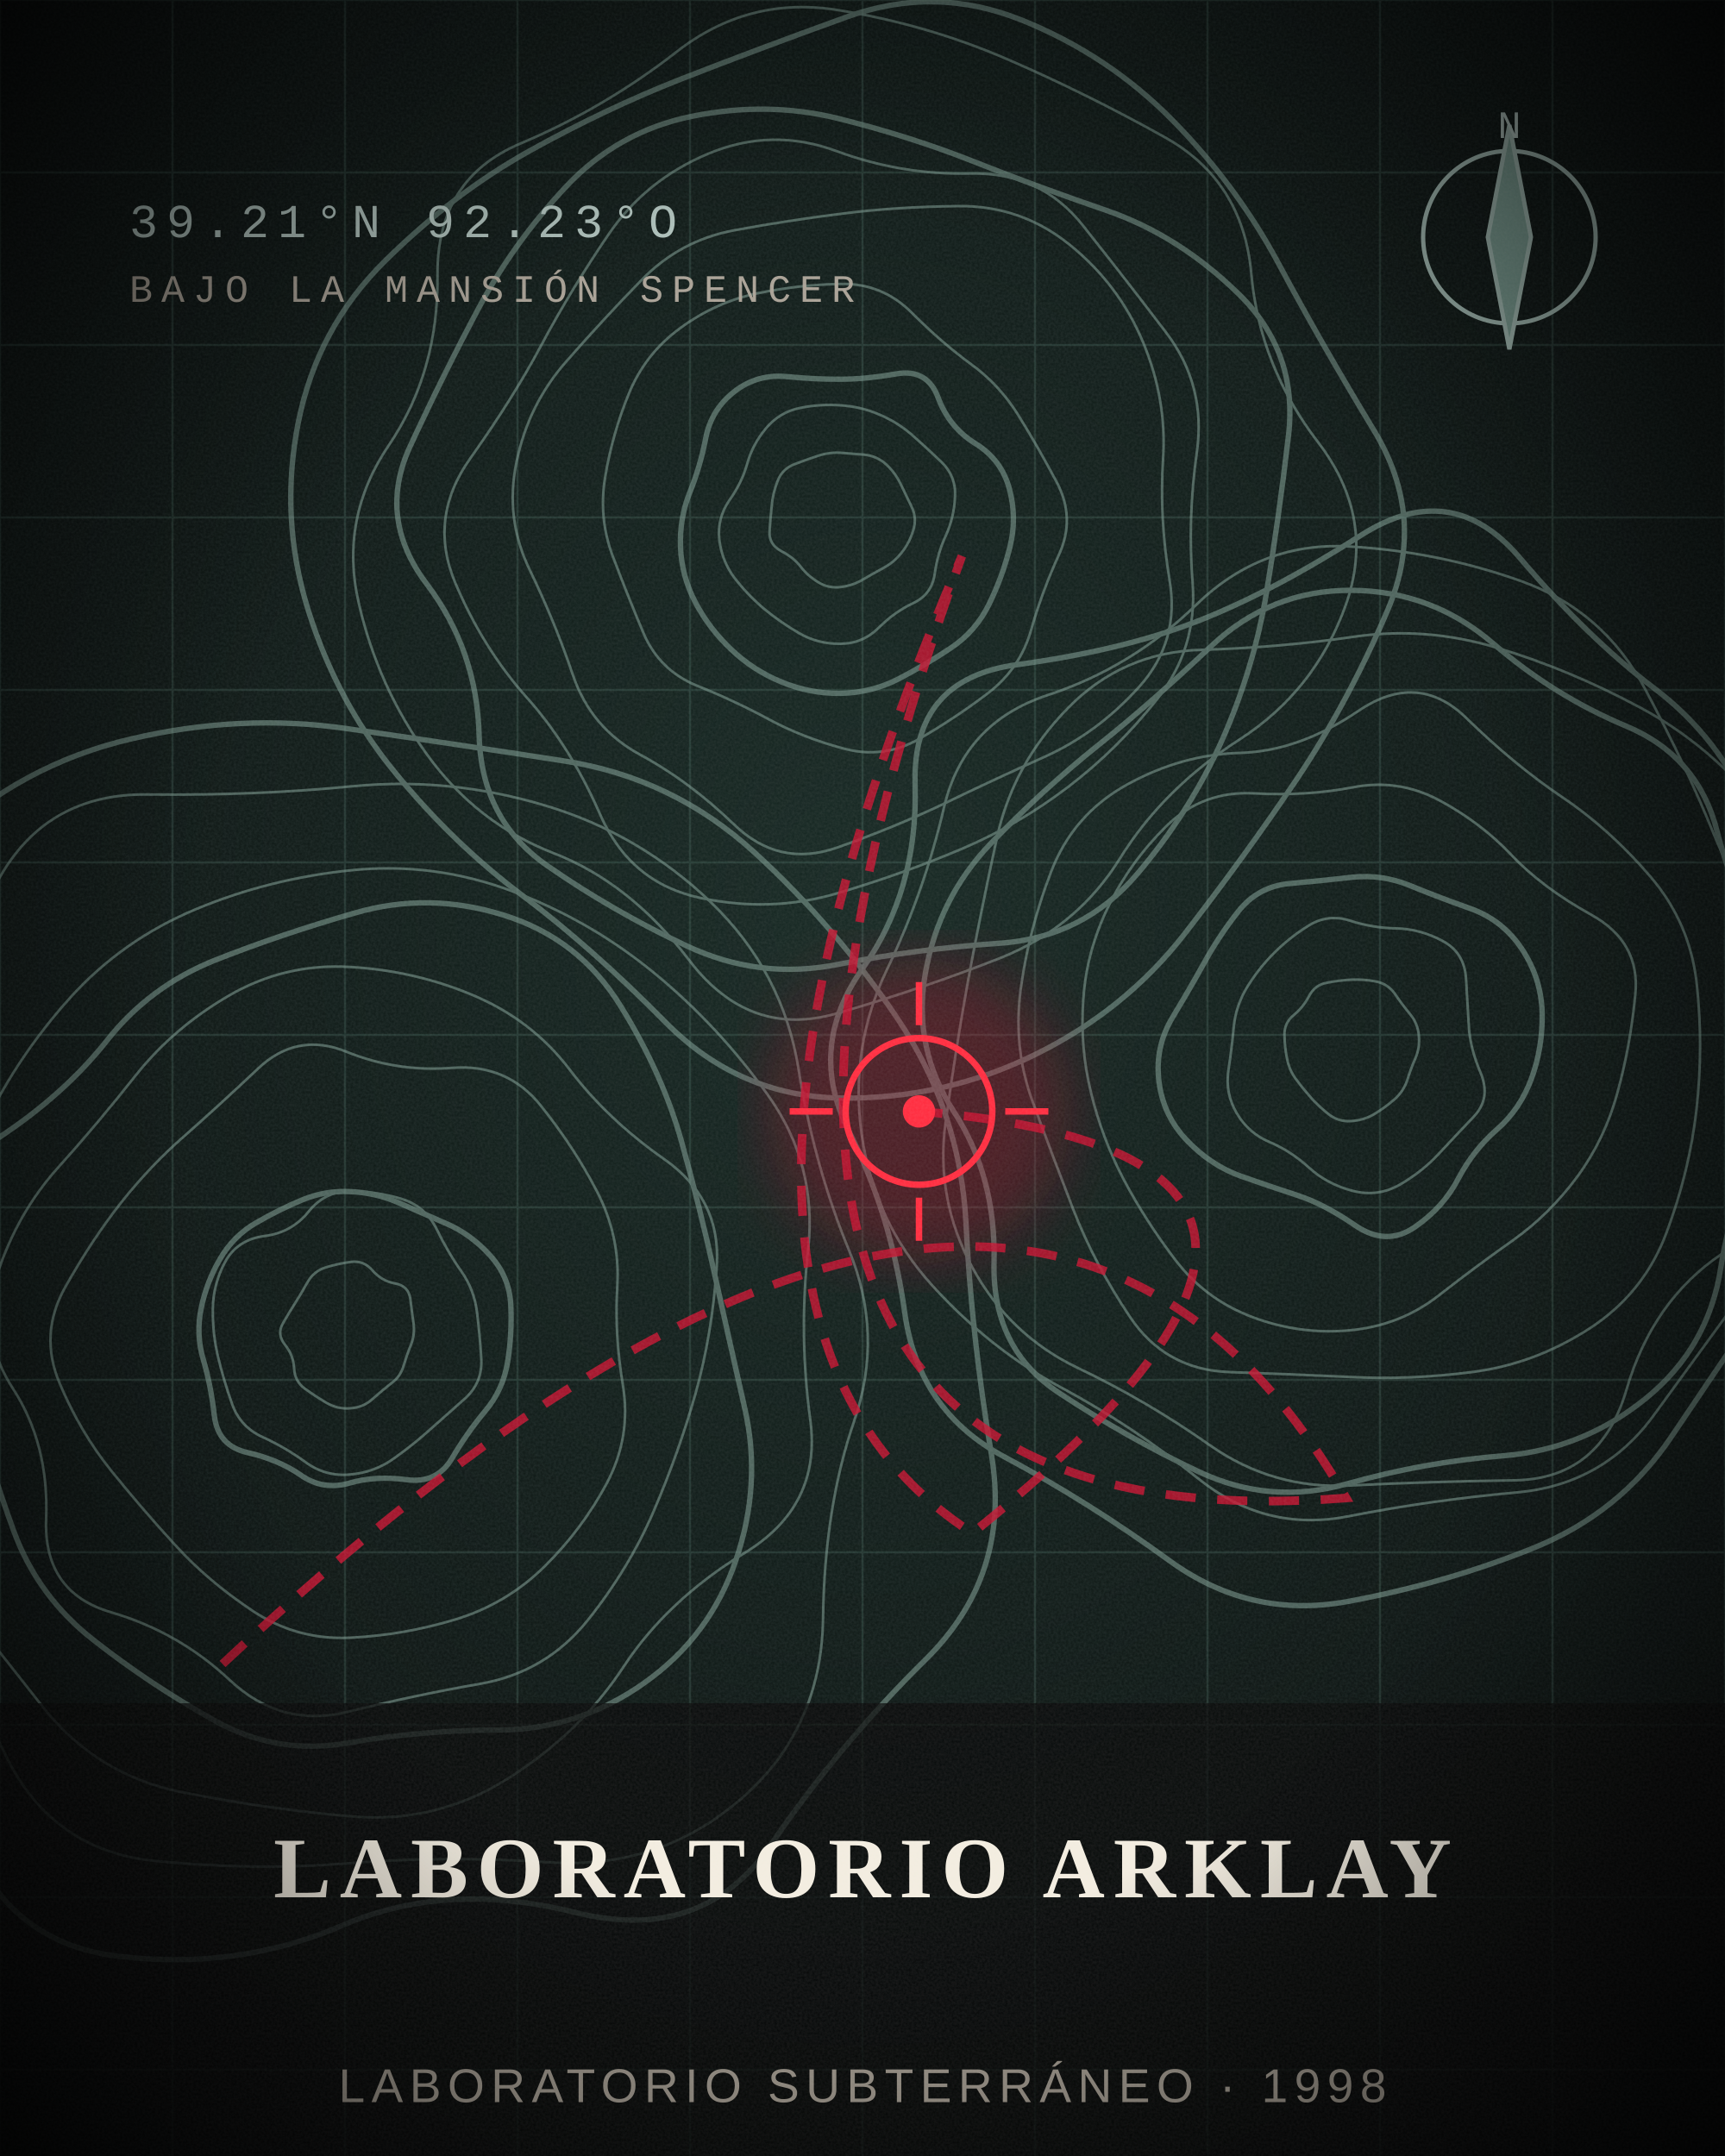
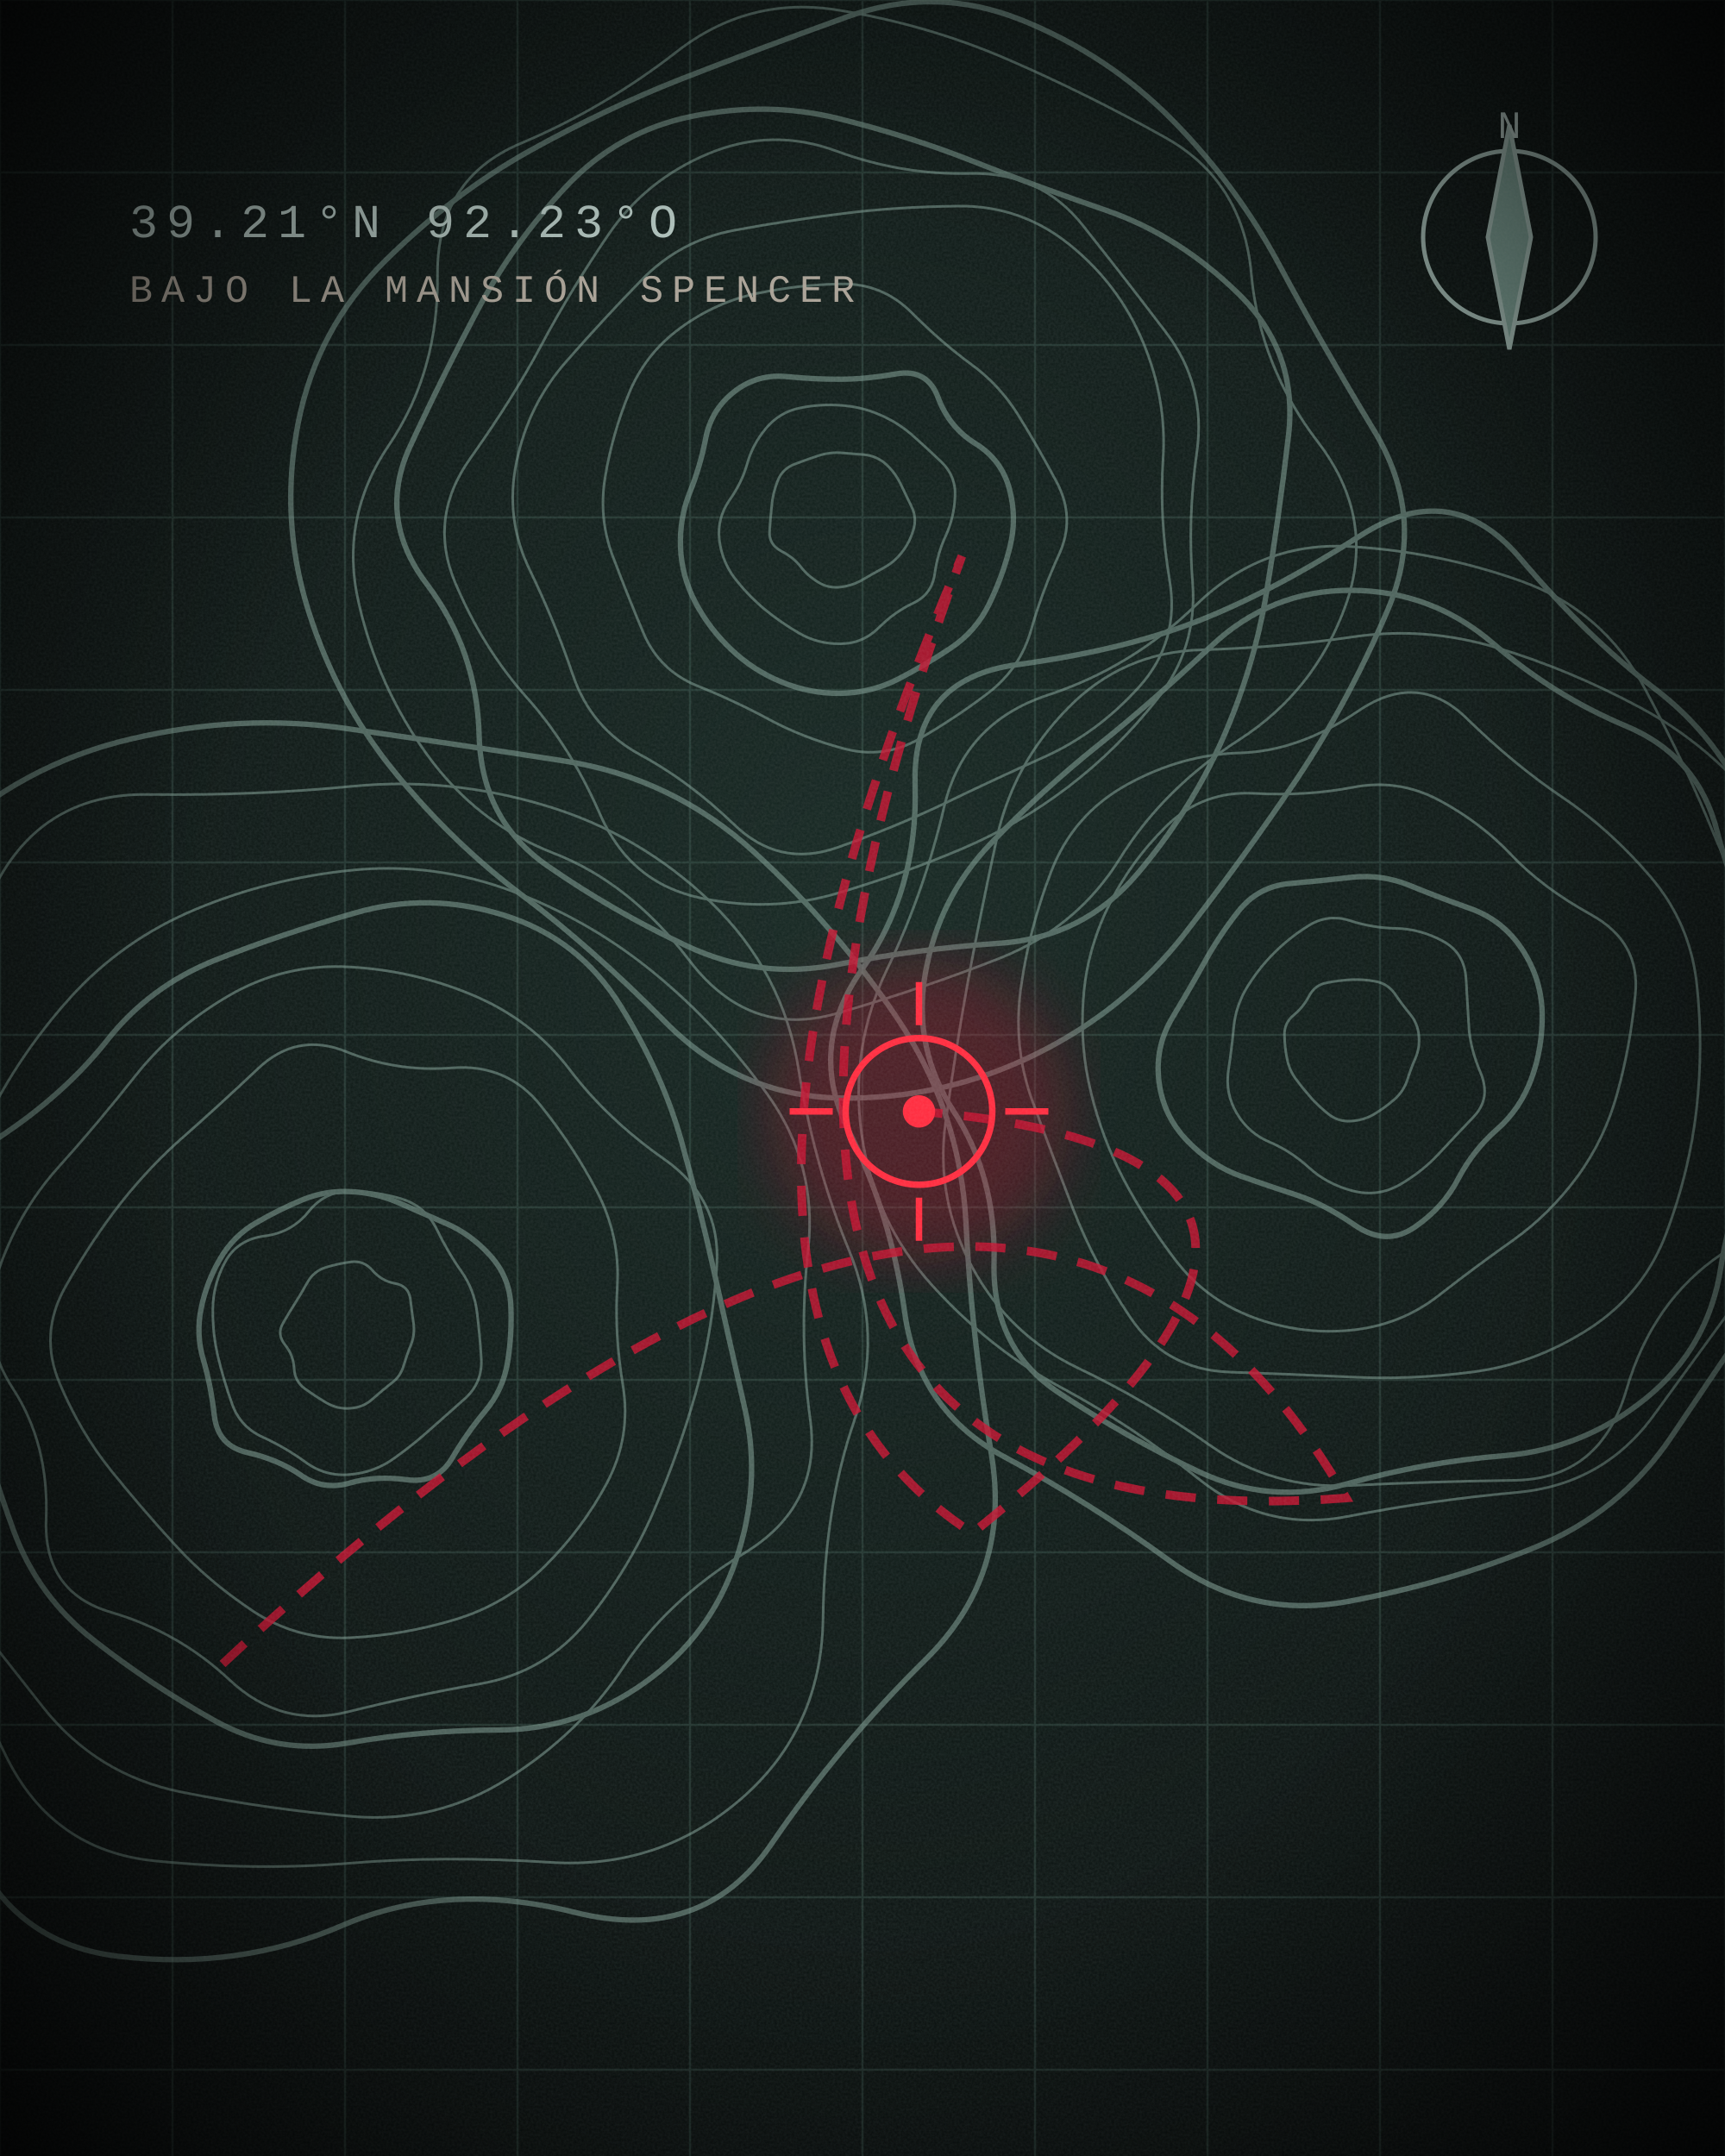
<svg xmlns="http://www.w3.org/2000/svg" viewBox="0 0 800 1000" width="800" height="1000" role="img" aria-label="Laboratorio Arklay">
  <defs>
    <radialGradient id="fondo" cx="50%" cy="42%" r="75%">
      <stop offset="0" stop-color="#26453b" />
      <stop offset=".6" stop-color="#0d1714" />
      <stop offset="1" stop-color="#050506" />
    </radialGradient>
    <radialGradient id="vineta" cx="50%" cy="50%" r="72%">
      <stop offset=".55" stop-color="#000" stop-opacity="0" />
      <stop offset="1" stop-color="#000" stop-opacity=".85" />
    </radialGradient>
    <filter id="grano" x="0" y="0" width="100%" height="100%">
      <feTurbulence type="fractalNoise" baseFrequency=".85" numOctaves="2" seed="28" />
      <feColorMatrix values="0 0 0 0 1  0 0 0 0 1  0 0 0 0 1  0 0 0 .09 0" />
    </filter>
    <filter id="brillo">
      <feGaussianBlur stdDeviation="14" />
    </filter>
  </defs>
  <rect width="800" height="1000" fill="url(#fondo)" />
  <rect width="800" height="1000" fill="#0a1310" opacity=".6" />
  <g stroke="#588073" stroke-width="1" opacity=".25">
    <line x1="0" y1="0" x2="0" y2="1000" />
    <line x1="80" y1="0" x2="80" y2="1000" />
    <line x1="160" y1="0" x2="160" y2="1000" />
    <line x1="240" y1="0" x2="240" y2="1000" />
    <line x1="320" y1="0" x2="320" y2="1000" />
    <line x1="400" y1="0" x2="400" y2="1000" />
    <line x1="480" y1="0" x2="480" y2="1000" />
    <line x1="560" y1="0" x2="560" y2="1000" />
    <line x1="640" y1="0" x2="640" y2="1000" />
    <line x1="720" y1="0" x2="720" y2="1000" />
    <line x1="800" y1="0" x2="800" y2="1000" />
    <line x1="0" y1="0" x2="800" y2="0" />
    <line x1="0" y1="80" x2="800" y2="80" />
    <line x1="0" y1="160" x2="800" y2="160" />
    <line x1="0" y1="240" x2="800" y2="240" />
    <line x1="0" y1="320" x2="800" y2="320" />
    <line x1="0" y1="400" x2="800" y2="400" />
    <line x1="0" y1="480" x2="800" y2="480" />
    <line x1="0" y1="560" x2="800" y2="560" />
    <line x1="0" y1="640" x2="800" y2="640" />
    <line x1="0" y1="720" x2="800" y2="720" />
    <line x1="0" y1="800" x2="800" y2="800" />
    <line x1="0" y1="880" x2="800" y2="880" />
    <line x1="0" y1="960" x2="800" y2="960" />
  </g>
  <g fill="none" stroke="#7f9e94" opacity=".55">
    <path d="M423.5 246.1 Q421.7 251.9 418.1 256.4 Q414.5 260.9 409.6 263.5 Q404.8 266.1 400.2 268.8 Q395.5 271.6 389.8 272.3 Q384.2 273 379.4 270 Q374.5 267 371.3 262.8 Q368.1 258.6 362.3 255.6 Q356.5 252.5 356.9 246.4 Q357.3 240.3 357.9 234.6 Q358.4 228.8 360.6 223.2 Q362.7 217.5 368.5 215.3 Q374.2 213.1 379.4 211.4 Q384.6 209.7 389.9 210 Q395.2 210.4 400.9 210.9 Q406.6 211.5 410.9 215.3 Q415.1 219.2 417.6 224.3 Q420 229.4 422.7 234.9 Q425.4 240.3 423.5 246.1Z" stroke-width="1.2" />
    <path d="M438.6 248.5 Q434.8 256.6 433.5 266.2 Q432.1 275.7 423.6 279.7 Q415 283.7 407.6 291.1 Q400.2 298.5 389.9 298.6 Q379.6 298.8 370.8 293.8 Q362 288.7 354.5 282.5 Q347.1 276.3 340.9 268.4 Q334.8 260.4 333.6 250.4 Q332.5 240.3 338.3 232 Q344.2 223.7 346.6 214.8 Q349.1 206 355.3 198.6 Q361.6 191.1 371.1 189.2 Q380.6 187.3 389.8 188 Q399.1 188.6 407.4 192.1 Q415.8 195.6 422.6 201.4 Q429.3 207.3 436.4 214.1 Q443.5 220.8 442.9 230.6 Q442.4 240.3 438.6 248.5Z" stroke-width="1.2" />
    <path d="M468.3 254 Q464.9 267.6 458.7 280.2 Q452.6 292.8 440.9 300.6 Q429.2 308.4 416.7 314.9 Q404.2 321.3 389.9 321.6 Q375.6 321.8 362.4 316.3 Q349.2 310.9 339.1 301.2 Q328.9 291.6 322.5 279.4 Q316.1 267.2 315.6 253.8 Q315.1 240.3 319.9 228.4 Q324.7 216.6 327.3 203.2 Q329.9 189.9 340.6 181.6 Q351.3 173.3 365 174.7 Q378.6 176 390 175.9 Q401.3 175.9 415.7 173.4 Q430.1 170.9 435.1 184.5 Q440.2 198.2 452.3 205.7 Q464.5 213.2 468.1 226.7 Q471.8 240.3 468.3 254Z" stroke-width="2.5" />
    <path d="M491.1 257.3 Q483.3 274.3 478.2 292.2 Q473.1 310.1 458.2 321.5 Q443.4 332.8 426.5 342.6 Q409.7 352.3 390.9 347.1 Q372 342 356.5 333.6 Q341 325.2 323.4 318.1 Q305.8 311 298.4 293.6 Q291.1 276.3 284.3 258.3 Q277.4 240.3 280.7 221 Q283.9 201.7 291.5 182.9 Q299.1 164.1 315.6 152.1 Q332.1 140 351.5 136 Q370.9 132 390 131.7 Q409.2 131.3 423 145.2 Q436.9 159.1 450.2 168.8 Q463.6 178.5 472.4 192.8 Q481.3 207.1 490.1 223.7 Q498.9 240.3 491.1 257.3Z" stroke-width="1.2" />
    <path d="M542.4 269 Q547.3 297.6 528.1 318.8 Q508.8 340.1 484.5 351 Q460.2 361.9 437.7 372.8 Q415.2 383.6 388.3 393.1 Q361.3 402.6 340.4 382.4 Q319.6 362.3 296.8 350 Q274 337.6 265.7 313.1 Q257.4 288.6 245.7 264.4 Q234 240.3 239.6 214 Q245.1 187.6 262.5 167.8 Q279.9 147.9 297.7 129.7 Q315.6 111.4 340.6 106.8 Q365.6 102.2 390.5 99.1 Q415.4 95.9 444.6 95.6 Q473.7 95.3 496.3 113.7 Q519 132.1 530.1 158.7 Q541.2 185.3 539.4 212.8 Q537.6 240.3 542.4 269Z" stroke-width="1.2" />
    <path d="M587.3 275.2 Q581.5 310 566.8 343.2 Q552.1 376.3 527.2 405.6 Q502.3 434.8 463.7 437.5 Q425.2 440.1 388.7 447.3 Q352.2 454.6 318.4 438.7 Q284.6 422.9 253.9 401.6 Q223.2 380.3 222.2 341 Q221.2 301.7 198 271 Q174.7 240.3 190.3 206.8 Q205.8 173.3 221.9 143.1 Q238 112.8 262.2 86.9 Q286.4 60.9 321.1 53.9 Q355.9 46.9 388.5 54.9 Q421.2 63 450.2 74.4 Q479.1 85.9 512.8 97.5 Q546.4 109 574.2 136.1 Q602 163.1 597.6 201.7 Q593.1 240.3 587.3 275.2Z" stroke-width="2.5" />
    <path d="M553.1 270.4 Q555.4 300.5 536.7 324.2 Q518 347.8 495.1 365.2 Q472.1 382.7 445.6 393.9 Q419 405.2 388.4 414.3 Q357.7 423.4 324.9 416.5 Q292.2 409.6 278.3 377.7 Q264.3 345.8 244.1 323.3 Q224 300.7 211.2 270.5 Q198.4 240.3 218.1 212.6 Q237.8 184.9 251.1 160 Q264.4 135 281.9 109.2 Q299.3 83.4 328.7 71.2 Q358 59 388 70.1 Q418 81.2 450.3 80.5 Q482.7 79.8 502.3 104.7 Q522 129.5 540.7 154.1 Q559.4 178.6 555.1 209.5 Q550.7 240.3 553.1 270.4Z" stroke-width="1.2" />
    <path d="M624.2 280.4 Q610 320.4 574.7 343.1 Q539.5 365.8 519.5 398 Q499.6 430.1 464 444.3 Q428.4 458.4 387.9 470.1 Q347.4 481.7 319.8 445.6 Q292.3 409.5 256.7 395.7 Q221.2 381.9 198.2 350.2 Q175.2 318.5 166.3 279.4 Q157.4 240.3 180.4 206.4 Q203.4 172.4 202.9 127.7 Q202.5 83 241.3 66.6 Q280.2 50.2 313.7 24.1 Q347.2 -2.1 388.8 4.7 Q430.3 11.5 467 27.4 Q503.7 43.3 540.1 63.6 Q576.4 83.8 580.3 126.8 Q584.1 169.7 611.2 205 Q638.3 240.3 624.2 280.4Z" stroke-width="1.2" />
    <path d="M643.5 283.1 Q625.2 325.9 601.2 361.7 Q577.1 397.4 549.5 433 Q521.8 468.7 479.7 489.3 Q437.5 509.9 390.1 509.3 Q342.7 508.6 308.7 474.2 Q274.8 439.8 242.5 415.5 Q210.1 391.2 183.2 358.3 Q156.2 325.4 142.9 282.9 Q129.6 240.3 138.3 196.1 Q147.1 151.9 178.8 120.8 Q210.4 89.6 245.4 70.1 Q280.4 50.6 316 36.6 Q351.6 22.7 392.6 7.9 Q433.5 -6.9 473.8 9.3 Q514 25.5 543.8 55.8 Q573.7 86.2 593.2 122.7 Q612.7 159.2 637.3 199.8 Q661.8 240.3 643.5 283.1Z" stroke-width="2.5" />
    <path d="M190.6 623.7 Q188.7 628.4 187.2 633.4 Q185.8 638.4 181.6 641.5 Q177.5 644.7 173 648.7 Q168.6 652.8 162.5 653.2 Q156.5 653.7 151.3 650.6 Q146.1 647.5 141.4 644.1 Q136.7 640.7 136.4 634.7 Q136.1 628.6 132.2 623.8 Q128.3 618.9 131.2 613.8 Q134.2 608.6 137 604.2 Q139.8 599.8 142.7 594.6 Q145.6 589.5 151.2 587.8 Q156.8 586.1 162.7 585.3 Q168.7 584.5 172.8 589.3 Q176.9 594.1 183.2 595.3 Q189.5 596.4 190.3 602.5 Q191 608.6 191.8 613.8 Q192.5 618.9 190.6 623.7Z" stroke-width="1.2" />
    <path d="M223.2 630.1 Q223.9 641.3 215.5 648.8 Q207.1 656.3 199.5 663 Q192 669.8 182.9 676.3 Q173.9 682.9 162.4 683.9 Q151 685 141.7 678.2 Q132.4 671.4 121.9 666.6 Q111.4 661.9 107.6 651.1 Q103.8 640.4 101.2 629.7 Q98.6 618.9 98.7 607.3 Q98.8 595.7 104.4 585.3 Q110.1 574.9 122.7 573.3 Q135.3 571.7 143.1 562 Q150.9 552.3 162.6 552.5 Q174.3 552.6 185.7 555.9 Q197.1 559.2 202.5 570.1 Q207.8 581 213.9 589.6 Q219.9 598.1 221.2 608.5 Q222.5 618.9 223.2 630.1Z" stroke-width="1.2" />
    <path d="M235.4 631.8 Q233.3 644.7 225 654.5 Q216.7 664.4 209.7 676.3 Q202.6 688.3 188.4 686.3 Q174.2 684.4 162 687.9 Q149.8 691.4 139.5 684.2 Q129.1 677 115 673.8 Q101 670.7 99.4 656.6 Q97.8 642.5 94.3 630.7 Q90.8 618.9 93.3 606.8 Q95.8 594.6 102 584 Q108.2 573.3 118.7 567.2 Q129.2 561.1 140 556.6 Q150.8 552.1 162.5 552.7 Q174.2 553.2 184.7 557.8 Q195.3 562.4 206.7 567.4 Q218.2 572.3 227.2 582.2 Q236.3 592.1 236.9 605.5 Q237.5 618.9 235.4 631.8Z" stroke-width="2.5" />
    <path d="M288.9 642.6 Q292.8 666.3 281.5 687.8 Q270.1 709.2 252.5 726.6 Q234.8 744 211 751.2 Q187.2 758.4 162.4 759.6 Q137.6 760.8 117.1 747.1 Q96.5 733.4 81.3 716.7 Q66 700 51.7 682.3 Q37.3 664.5 27.7 641.7 Q18 618.9 30.2 597.1 Q42.5 575.2 56 558 Q69.5 540.9 85.5 526.9 Q101.4 512.9 119.6 495.7 Q137.8 478.4 160.9 487.9 Q184.1 497.3 209.6 495.3 Q235.1 493.3 250.7 512.7 Q266.2 532 276.9 552.7 Q287.6 573.4 286.3 596.2 Q284.9 618.9 288.9 642.6Z" stroke-width="1.2" />
    <path d="M322.5 646.6 Q314.6 674.3 303.2 700.8 Q291.8 727.4 272.5 751.6 Q253.1 775.7 222.6 781 Q192.1 786.3 161.3 794 Q130.4 801.6 106.6 779.3 Q82.9 757 51.5 747.8 Q20 738.6 21.4 704.2 Q22.7 669.9 6.2 644.4 Q-10.4 618.9 -1.2 590.8 Q8 562.7 26.8 541.7 Q45.6 520.8 63 498.7 Q80.5 476.7 106.3 461.7 Q132.2 446.7 162.3 448.5 Q192.4 450.2 219.6 461.7 Q246.8 473.2 264.2 496.1 Q281.6 519.1 308.1 537.7 Q334.6 556.3 332.4 587.6 Q330.3 618.9 322.5 646.6Z" stroke-width="1.2" />
    <path d="M345.5 653.7 Q353.3 688.4 341.3 723.6 Q329.4 758.9 298.9 780.5 Q268.4 802.2 231.7 802.4 Q195 802.5 161.6 808.4 Q128.2 814.3 98.7 797.6 Q69.1 780.9 43.4 760.7 Q17.6 740.6 6.4 710.2 Q-4.7 679.9 -12.4 649.4 Q-20.1 618.9 -25.9 583.6 Q-31.7 548.2 -0.9 527.9 Q29.9 507.6 49.7 482.5 Q69.4 457.5 99.6 445.4 Q129.9 433.4 164.4 423.5 Q198.8 413.5 233.7 424.5 Q268.6 435.4 287.8 466.6 Q307.1 497.7 315.9 528.9 Q324.6 560 331.1 589.5 Q337.6 618.9 345.5 653.7Z" stroke-width="2.5" />
    <path d="M375.8 658.7 Q381.1 698.5 345.3 720.3 Q309.5 742.2 289.3 772.9 Q269.2 803.6 235.9 824.7 Q202.6 845.9 163.2 842.5 Q123.8 839.1 84.2 831.2 Q44.7 823.3 19.7 791.5 Q-5.2 759.8 -29.8 728.8 Q-54.4 697.9 -60.1 658.4 Q-65.9 618.9 -43.8 585.4 Q-21.7 551.9 -6.6 520.7 Q8.4 489.6 32.6 462.7 Q56.9 435.8 91.1 421.6 Q125.3 407.4 163.3 403.6 Q201.3 399.8 237.4 413.3 Q273.6 426.8 303.4 451.3 Q333.2 475.8 356.2 508 Q379.1 540.1 374.8 579.5 Q370.4 618.9 375.8 658.7Z" stroke-width="1.2" />
    <path d="M396.2 658.9 Q382.4 698.9 381.7 750.6 Q381 802.2 343.4 834.6 Q305.8 867 255.5 863.8 Q205.2 860.6 162 864.2 Q118.7 867.8 71.6 863.1 Q24.4 858.3 2.9 814.7 Q-18.6 771 -35.7 734.2 Q-52.7 697.3 -58.9 658.1 Q-65.1 618.9 -58.8 579.8 Q-52.5 540.6 -39.1 500.8 Q-25.7 460.9 -4 414.5 Q17.7 368 68.1 368.5 Q118.6 369.1 163.4 364.7 Q208.2 360.3 252.5 373.5 Q296.7 386.7 329.9 418.7 Q363.1 450.8 370.3 495.7 Q377.6 540.7 393.7 579.8 Q409.9 618.9 396.2 658.9Z" stroke-width="1.2" />
    <path d="M459.8 674.7 Q469.1 730.5 429.2 769.8 Q389.3 809.1 357.6 855.5 Q325.9 901.8 266.6 887 Q207.3 872.2 158.9 893 Q110.6 913.9 55.2 907.4 Q-0.2 901 -18.2 843.4 Q-36.2 785.8 -76.9 753.4 Q-117.6 720.9 -113.8 669.9 Q-110 618.9 -96.1 574.4 Q-82.3 529.8 -74.3 478.3 Q-66.4 426.8 -28.2 390.7 Q10 354.5 60.9 342.7 Q111.8 330.8 161.3 338 Q210.9 345.1 261.3 352.9 Q311.8 360.6 349.8 395.3 Q387.8 430 416.6 473 Q445.4 516 448 567.5 Q450.5 618.9 459.8 674.7Z" stroke-width="2.5" />
    <path d="M656.4 490.9 Q654.2 495.9 652.6 501.1 Q650.9 506.2 646.7 509.9 Q642.6 513.5 637.6 516.6 Q632.6 519.6 626.6 520 Q620.5 520.4 615.8 516.5 Q611.1 512.7 607.6 508.7 Q604.1 504.7 601 500.5 Q597.9 496.3 596.9 491.1 Q595.8 485.9 595.7 480.2 Q595.5 474.5 599.9 470.9 Q604.4 467.2 607.1 462 Q609.8 456.8 615.5 455.8 Q621.1 454.7 626.7 454.4 Q632.2 454.1 638 455.2 Q643.7 456.3 647 461.1 Q650.3 466 653.9 470.3 Q657.5 474.6 658 480.2 Q658.6 485.9 656.4 490.9Z" stroke-width="1.2" />
    <path d="M686.7 497.7 Q691.6 509.5 683.4 518 Q675.2 526.6 667.5 534.9 Q659.8 543.3 649.3 549.4 Q638.9 555.4 627.2 552.3 Q615.4 549.2 607.1 541.6 Q598.8 534 589 529.8 Q579.1 525.7 573.6 516.4 Q568.1 507.1 569.7 496.5 Q571.3 485.9 572.2 476.1 Q573.2 466.4 578.3 458 Q583.4 449.6 590.4 442.5 Q597.4 435.3 606.6 429.5 Q615.7 423.7 626 427 Q636.4 430.4 647.4 430.6 Q658.4 430.8 668.8 436.3 Q679.2 441.7 679.9 454 Q680.6 466.2 681.2 476 Q681.7 485.9 686.7 497.7Z" stroke-width="1.2" />
    <path d="M710.3 500.1 Q705.1 514.4 694.2 523.9 Q683.3 533.4 676.3 546.7 Q669.4 560 656.2 569.1 Q642.9 578.3 628.4 568.3 Q613.8 558.3 601.6 554.4 Q589.3 550.4 575.4 545.5 Q561.5 540.5 550.5 529 Q539.5 517.6 537.5 501.7 Q535.5 485.9 543.6 472.2 Q551.8 458.6 558.5 446.5 Q565.2 434.3 574.3 422.7 Q583.5 411.1 598.2 409.8 Q613 408.5 626.9 406.9 Q640.8 405.4 653.8 410.7 Q666.9 416.1 681.9 421.4 Q697 426.8 705.9 440.3 Q714.8 453.8 715.2 469.8 Q715.5 485.9 710.3 500.1Z" stroke-width="2.5" />
    <path d="M750 507.2 Q744.1 528.6 731.4 545.9 Q718.7 563.1 701.9 575.1 Q685 587 667.2 600.9 Q649.4 614.8 626.2 617 Q603.1 619.2 581.1 611 Q559.1 602.8 545.1 584.4 Q531.1 566 521.1 547 Q511.1 527.9 506 506.9 Q500.8 485.9 502.4 463.5 Q503.9 441.2 514 420.5 Q524.1 399.8 540.9 383.2 Q557.8 366.6 581.9 368 Q606.1 369.3 627.3 365.2 Q648.6 361 667.7 371.3 Q686.8 381.6 701 396.6 Q715.1 411.6 738 424.3 Q760.9 437 758.4 461.4 Q756 485.9 750 507.2Z" stroke-width="1.2" />
    <path d="M786.8 514.4 Q783.6 543 773 571.4 Q762.5 599.8 737 616.3 Q711.4 632.8 682.6 636.4 Q653.8 640.1 626.8 638.7 Q599.9 637.4 570.1 636.4 Q540.3 635.3 523.9 610.6 Q507.4 585.9 497.8 561.1 Q488.2 536.2 478.9 511 Q469.7 485.9 473.4 458.6 Q477.1 431.4 487.4 404.5 Q497.7 377.6 522.9 363.8 Q548.1 349.9 575.3 349.2 Q602.4 348.4 629.9 329.8 Q657.4 311.1 679.9 332.9 Q702.3 354.8 724.6 369.8 Q746.9 384.9 765.5 406.7 Q784.1 428.5 787 457.2 Q790 485.9 786.8 514.4Z" stroke-width="1.2" />
    <path d="M825.3 518.1 Q803.8 550.4 798.1 587.7 Q792.4 625 763.3 648.6 Q734.2 672.2 697.4 675.2 Q660.5 678.1 624.8 688.2 Q589.1 698.3 555.7 682.5 Q522.2 666.6 491.2 646.1 Q460.1 625.6 461 585.7 Q462 545.8 442.5 515.8 Q423 485.9 429.2 451.1 Q435.4 416.3 459.6 391.1 Q483.8 366 509 345.9 Q534.2 325.8 561.7 299.7 Q589.2 273.7 626.6 273.8 Q664 274 692.4 298.4 Q720.7 322.8 754.2 336.8 Q787.6 350.8 796.4 385.8 Q805.3 420.8 826 453.3 Q846.7 485.9 825.3 518.1Z" stroke-width="2.5" />
    <path d="M822.9 523 Q830.5 560.1 798.5 581.6 Q766.4 603.2 754.3 644.6 Q742.2 686.1 702.2 686.6 Q662.1 687.2 626.3 689 Q590.5 690.9 561.2 670.4 Q532 649.8 499.9 634.5 Q467.8 619.1 450.8 587.6 Q433.8 556 438.5 520.9 Q443.3 485.9 449 454.6 Q454.8 423.3 462.3 388.8 Q469.8 354.3 495.3 328.4 Q520.7 302.4 557.3 301.4 Q593.9 300.3 627.5 295.4 Q661.1 290.4 694.4 300.5 Q727.8 310.5 760.7 328.2 Q793.5 345.8 818 376.6 Q842.4 407.3 828.8 446.6 Q815.3 485.9 822.9 523Z" stroke-width="1.2" />
    <path d="M851.1 523.9 Q835.9 562 813.3 592.8 Q790.8 623.6 767.2 656.1 Q743.7 688.6 703.6 692.2 Q663.6 695.8 625.3 703.3 Q587 710.8 556.1 686.1 Q525.3 661.4 492.4 643.7 Q459.5 626.1 432.4 596.3 Q405.3 566.4 399.6 526.1 Q394 485.9 411.3 449.8 Q428.6 413.8 437.8 374.5 Q447 335.2 485.9 322.4 Q524.9 309.6 555 280.3 Q585.2 251 626.2 253.5 Q667.2 255.9 705.4 269.5 Q743.6 283.2 762.8 319.3 Q782.1 355.4 795.1 387.6 Q808.2 419.8 837.2 452.8 Q866.2 485.9 851.1 523.9Z" stroke-width="1.2" />
    <path d="M862.3 525.4 Q844 565 821.6 597.8 Q799.2 630.6 775.2 666.3 Q751.3 701.9 710.9 718.1 Q670.4 734.4 625.1 742.8 Q579.8 751.1 542.4 723.9 Q504.9 696.6 465.4 675.5 Q425.9 654.3 419.6 608.9 Q413.3 563.5 393.7 524.7 Q374.1 485.9 400 449.3 Q425.8 412.8 424.4 363.9 Q422.9 314.9 471.6 308.3 Q520.3 301.7 554.9 288.3 Q589.4 274.9 631.3 248.2 Q673.2 221.5 704.8 258.7 Q736.3 295.8 767 319.1 Q797.7 342.3 812.4 377.6 Q827 412.9 853.8 449.4 Q880.6 485.9 862.3 525.4Z" stroke-width="2.5" />
  </g>
  <path d="M103.2 771.8 Q470.2 427.9 624.3 694.8 Q277.7 721.4 446.1 257.9 Q294.7 610.5 451 711.1 Q669.8 535.4 426.2 515.5" fill="none" stroke="#c8102e" stroke-width="4" stroke-dasharray="14 10" opacity=".8" />
  <circle cx="426.2" cy="515.5" r="70" fill="#c8102e" opacity=".3" filter="url(#brillo)" />
  <g stroke="#ff2a3d" stroke-width="3" fill="none">
    <circle cx="426.2" cy="515.5" r="34" />
    <circle cx="426.2" cy="515.5" r="6" fill="#ff2a3d" />
    <line x1="366.2" y1="515.5" x2="386.2" y2="515.5" />
    <line x1="466.2" y1="515.5" x2="486.2" y2="515.5" />
    <line x1="426.2" y1="455.5" x2="426.2" y2="475.5" />
    <line x1="426.2" y1="555.5" x2="426.2" y2="575.5" />
  </g>
  <g transform="translate(700 110)" fill="none" stroke="#9db5ad" stroke-width="2">
    <circle r="40" />
    <path d="M0 -52 L10 0 L0 52 L-10 0 Z" fill="#75978c" />
  </g>
  <text x="700" y="64" text-anchor="middle" font-family="'Share Tech Mono', Consolas, 'Courier New', monospace" font-size="18" fill="#b0c3bd">N</text>
  <text x="60" y="110" font-family="'Share Tech Mono', Consolas, 'Courier New', monospace" font-size="22" letter-spacing="4" fill="#b0c3bd">39.21°N  92.23°O</text>
  <text x="60" y="140" font-family="'Share Tech Mono', Consolas, 'Courier New', monospace" font-size="18" letter-spacing="4" fill="#a8a094">BAJO LA MANSIÓN SPENCER</text>
-   <rect x="0" y="790" width="800" height="210" fill="#050506" opacity=".72" />
-   <text x="400" y="880" text-anchor="middle" font-family="Cinzel, 'Trajan Pro', Georgia, 'Times New Roman', serif" font-size="40" font-weight="900" letter-spacing="4" fill="#f2ecdf">LABORATORIO ARKLAY</text>
-   <text x="400" y="975" text-anchor="middle" font-family="Oswald, 'Arial Narrow', 'Segoe UI', Arial, sans-serif" font-size="22" letter-spacing="3" fill="#a8a094">LABORATORIO SUBTERRÁNEO · 1998</text>
  <rect width="800" height="1000" filter="url(#grano)" />
  <rect width="800" height="1000" fill="url(#vineta)" />
</svg>
